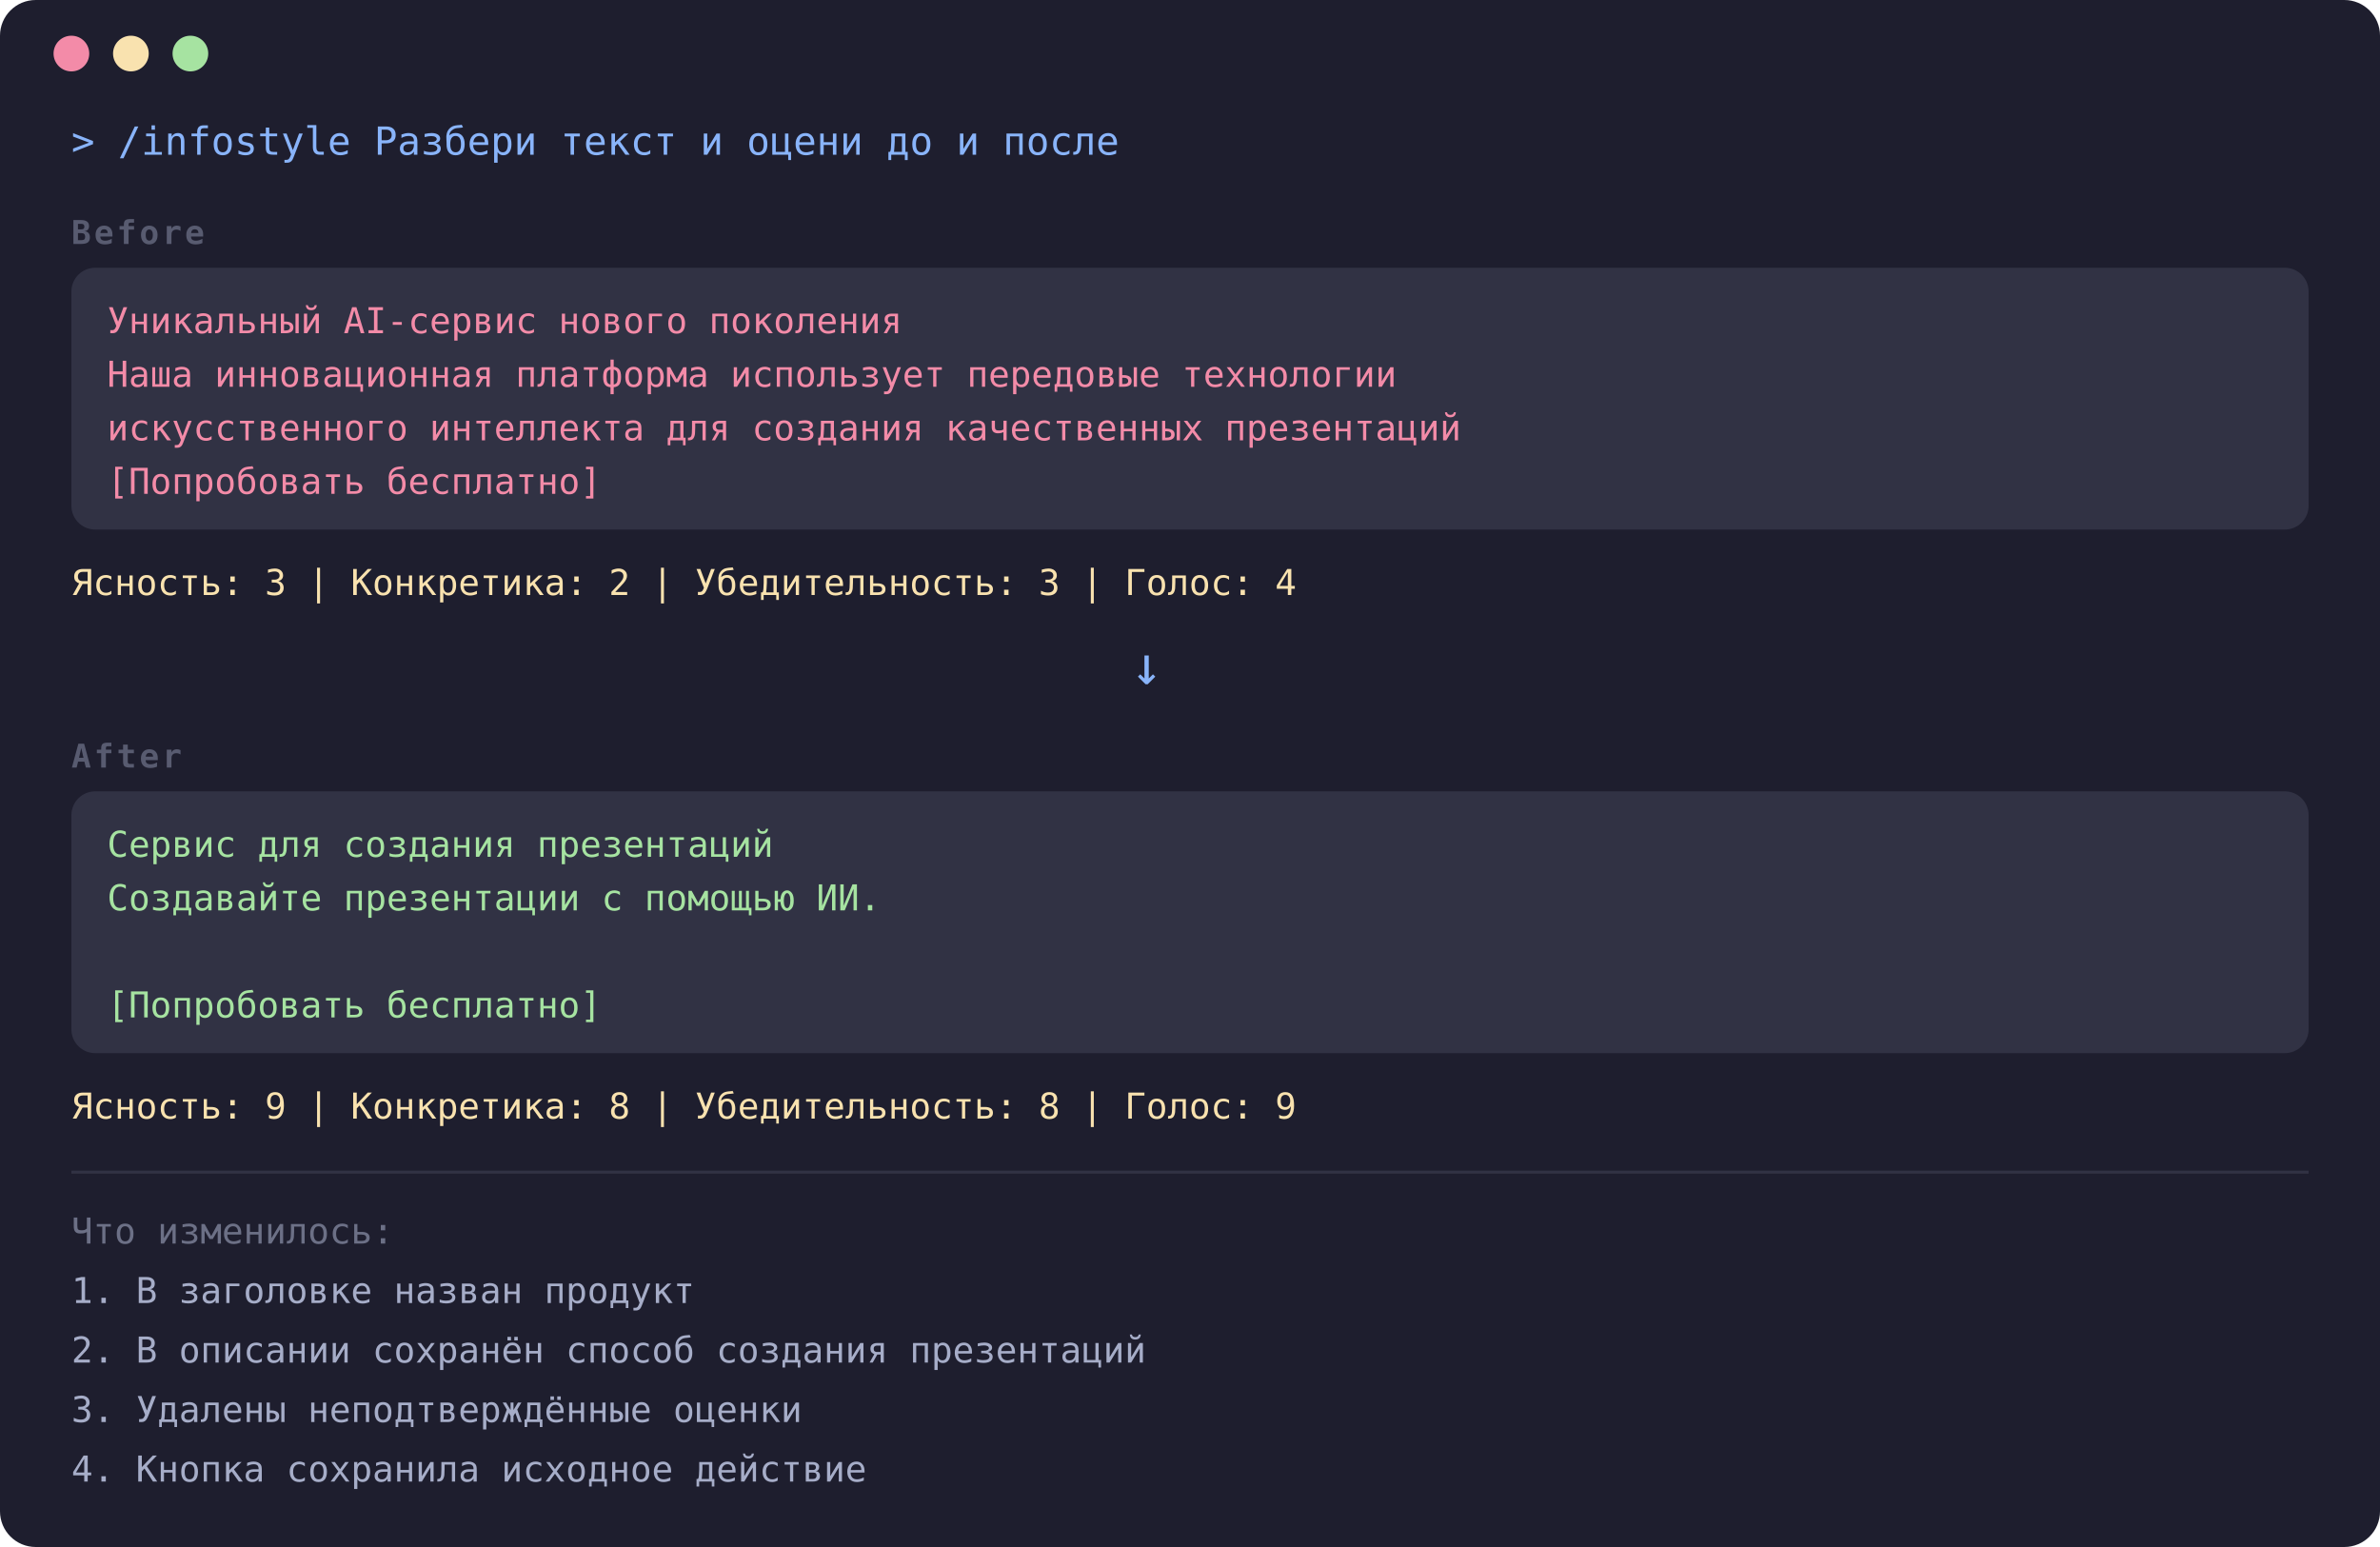
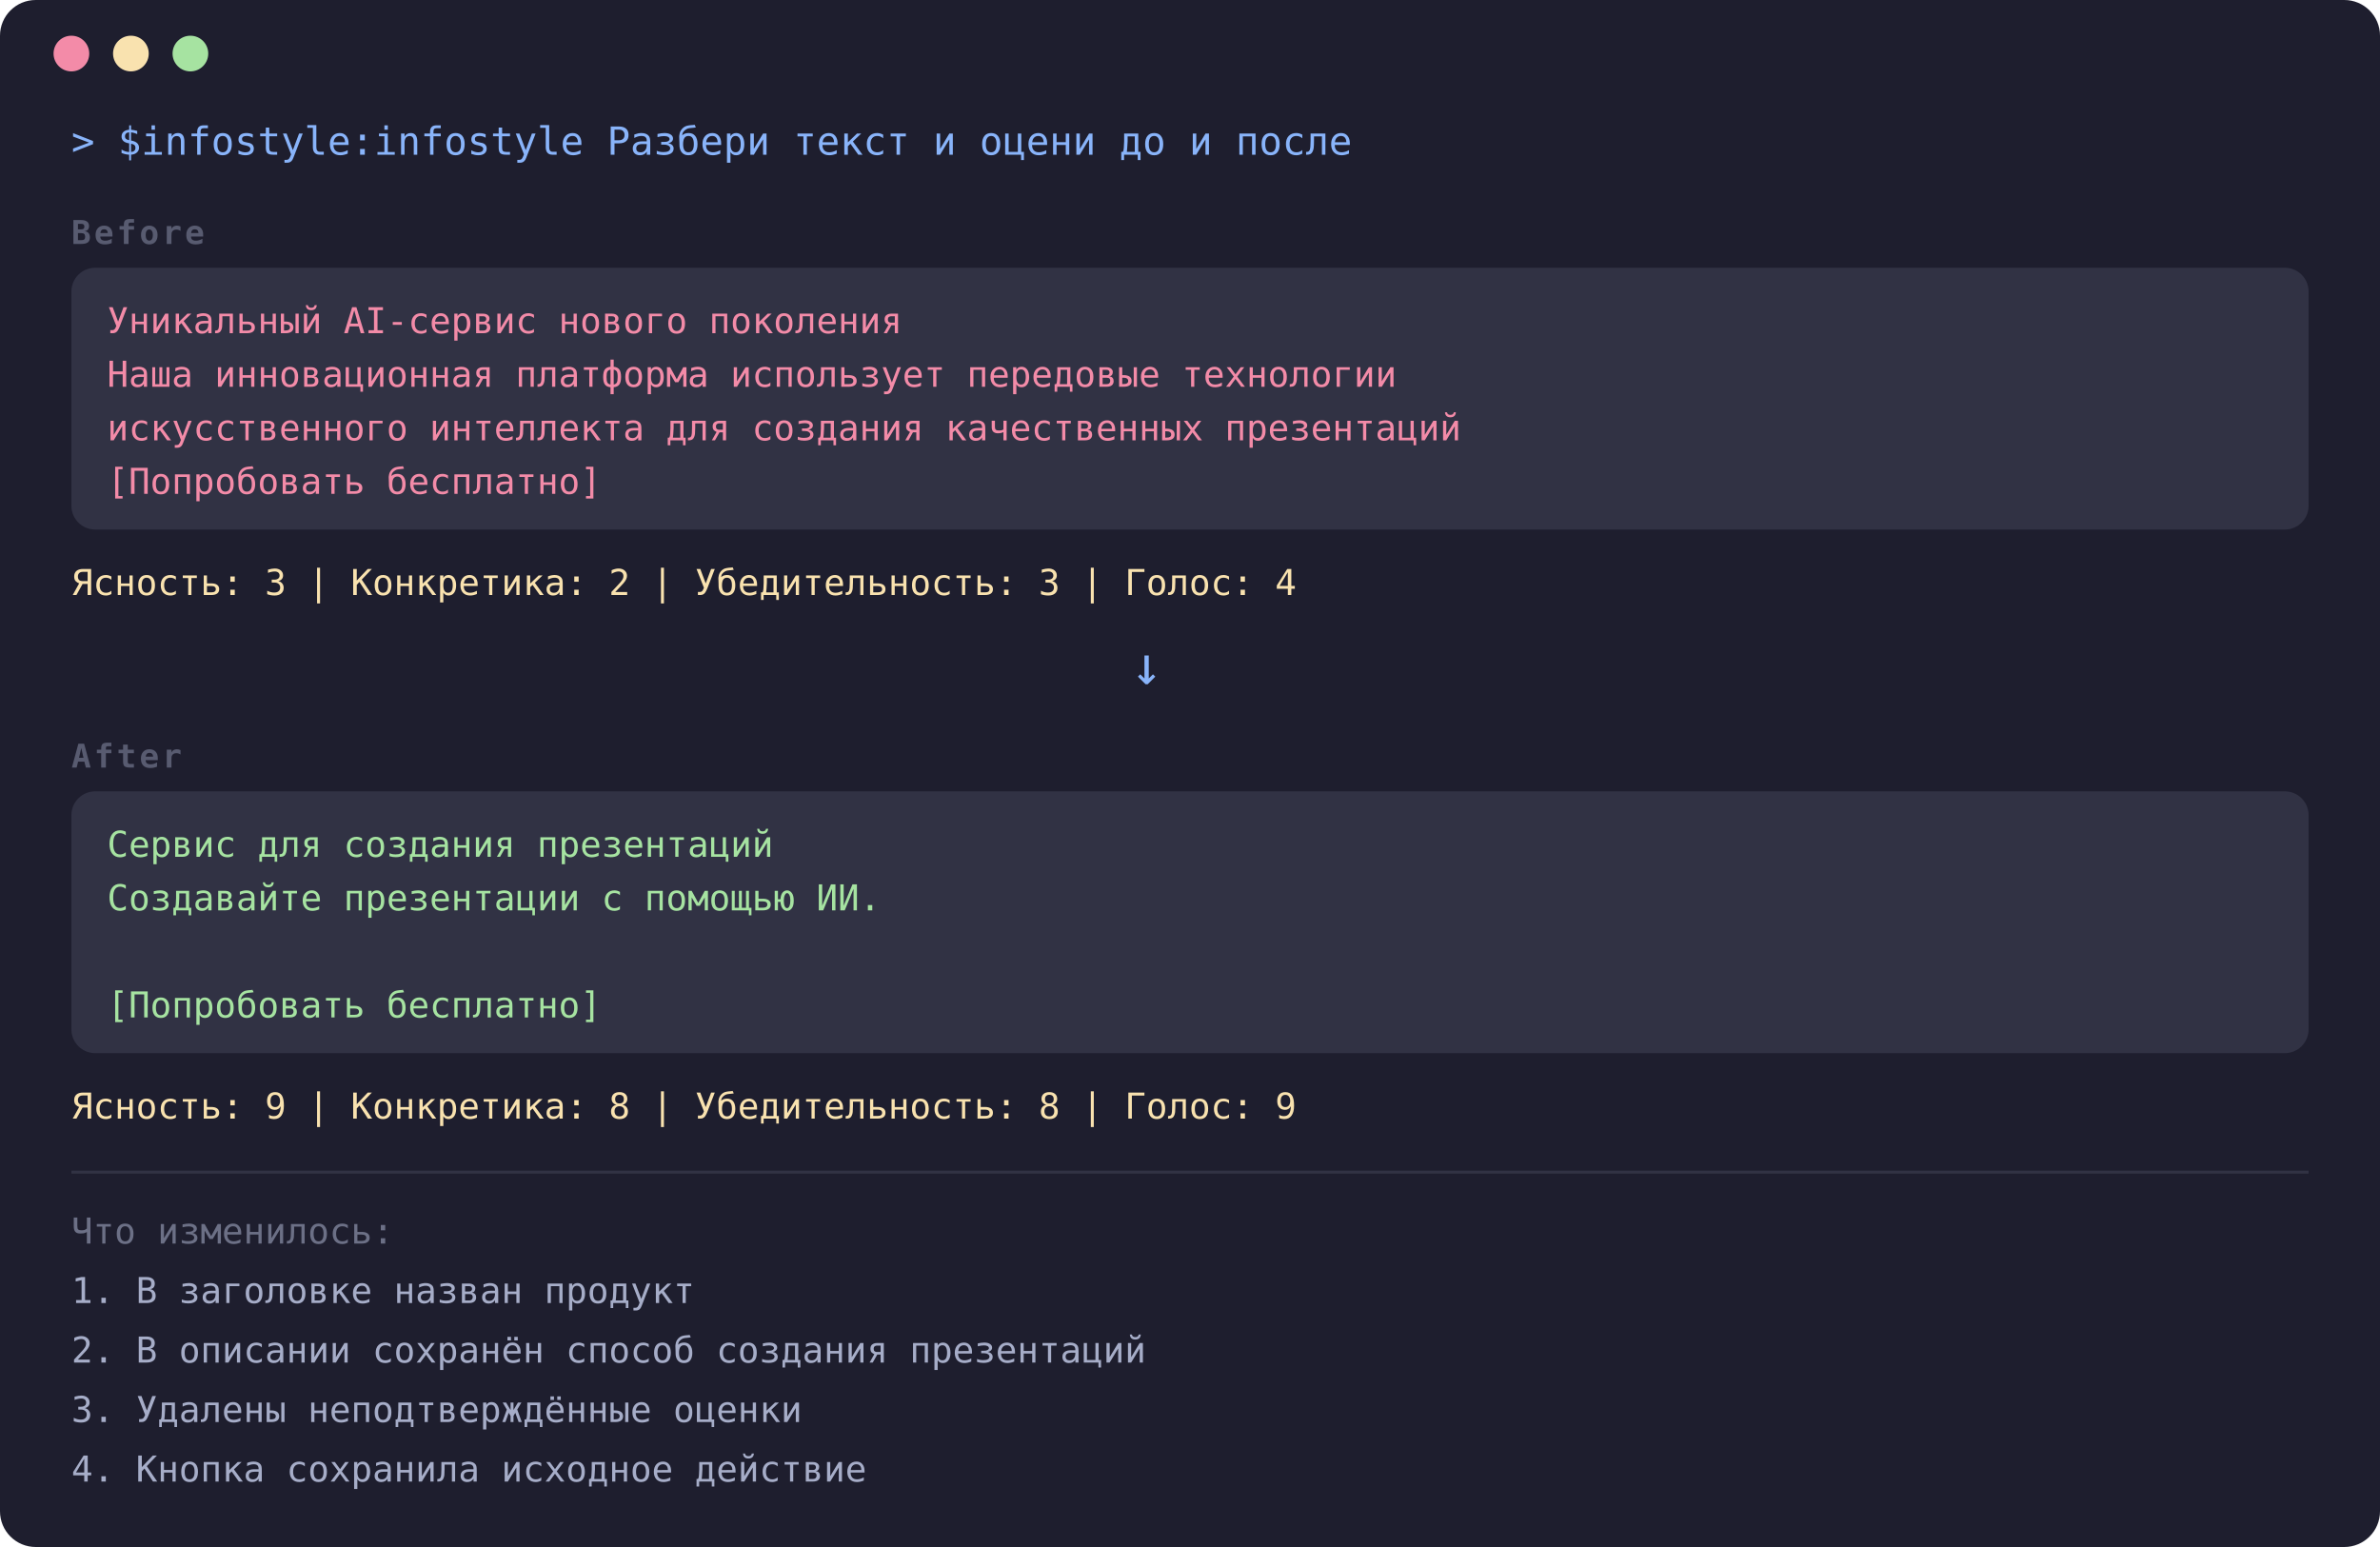
<svg xmlns="http://www.w3.org/2000/svg" width="800" height="520" fill="none">
  <style>
    .bg { fill: #1e1e2e; rx: 12; }
    .header { fill: #cdd6f4; font-family: 'SF Mono', 'Fira Code', monospace; font-size: 13px; font-weight: 600; }
    .prompt { fill: #89b4fa; font-family: 'SF Mono', 'Fira Code', monospace; font-size: 13px; }
    .text { fill: #a6adc8; font-family: 'SF Mono', 'Fira Code', monospace; font-size: 12px; }
    .label { fill: #585b70; font-family: 'SF Mono', 'Fira Code', monospace; font-size: 11px; font-weight: 600; text-transform: uppercase; letter-spacing: 1px; }
    .bad { fill: #f38ba8; font-family: 'SF Mono', 'Fira Code', monospace; font-size: 12px; }
    .good { fill: #a6e3a1; font-family: 'SF Mono', 'Fira Code', monospace; font-size: 12px; }
    .dim { fill: #6c7086; font-family: 'SF Mono', 'Fira Code', monospace; font-size: 12px; }
    .score { fill: #f9e2af; font-family: 'SF Mono', 'Fira Code', monospace; font-size: 12px; }
    .arrow { fill: #89b4fa; font-family: 'SF Mono', 'Fira Code', monospace; font-size: 18px; }
    .divider { stroke: #313244; stroke-width: 1; }
  </style>
  <rect class="bg" width="800" height="520" />
  <circle cx="24" cy="18" r="6" fill="#f38ba8" />
  <circle cx="44" cy="18" r="6" fill="#f9e2af" />
  <circle cx="64" cy="18" r="6" fill="#a6e3a1" />
-   <text class="prompt" x="24" y="52">&gt; /infostyle Разбери текст и оцени до и после</text>
+   <text class="prompt" x="24" y="52">&gt; $infostyle:infostyle Разбери текст и оцени до и после</text>
  <text class="label" x="24" y="82">Before</text>
  <rect x="24" y="90" width="752" height="88" rx="8" fill="#313244" />
  <text class="bad" x="36" y="112">Уникальный AI-сервис нового поколения</text>
  <text class="bad" x="36" y="130">Наша инновационная платформа использует передовые технологии</text>
  <text class="bad" x="36" y="148">искусственного интеллекта для создания качественных презентаций</text>
  <text class="bad" x="36" y="166">[Попробовать бесплатно]</text>
  <text class="score" x="24" y="200">Ясность: 3  |  Конкретика: 2  |  Убедительность: 3  |  Голос: 4</text>
  <text class="arrow" x="380" y="230">↓</text>
  <text class="label" x="24" y="258">After</text>
  <rect x="24" y="266" width="752" height="88" rx="8" fill="#313244" />
  <text class="good" x="36" y="288">Сервис для создания презентаций</text>
  <text class="good" x="36" y="306">Создавайте презентации с помощью ИИ.</text>
  <text class="good" x="36" y="342">[Попробовать бесплатно]</text>
  <text class="score" x="24" y="376">Ясность: 9  |  Конкретика: 8  |  Убедительность: 8  |  Голос: 9</text>
  <line class="divider" x1="24" y1="394" x2="776" y2="394" />
  <text class="dim" x="24" y="418">Что изменилось:</text>
  <text class="text" x="24" y="438">1. В заголовке назван продукт</text>
  <text class="text" x="24" y="458">2. В описании сохранён способ создания презентаций</text>
  <text class="text" x="24" y="478">3. Удалены неподтверждённые оценки</text>
  <text class="text" x="24" y="498">4. Кнопка сохранила исходное действие</text>
</svg>
